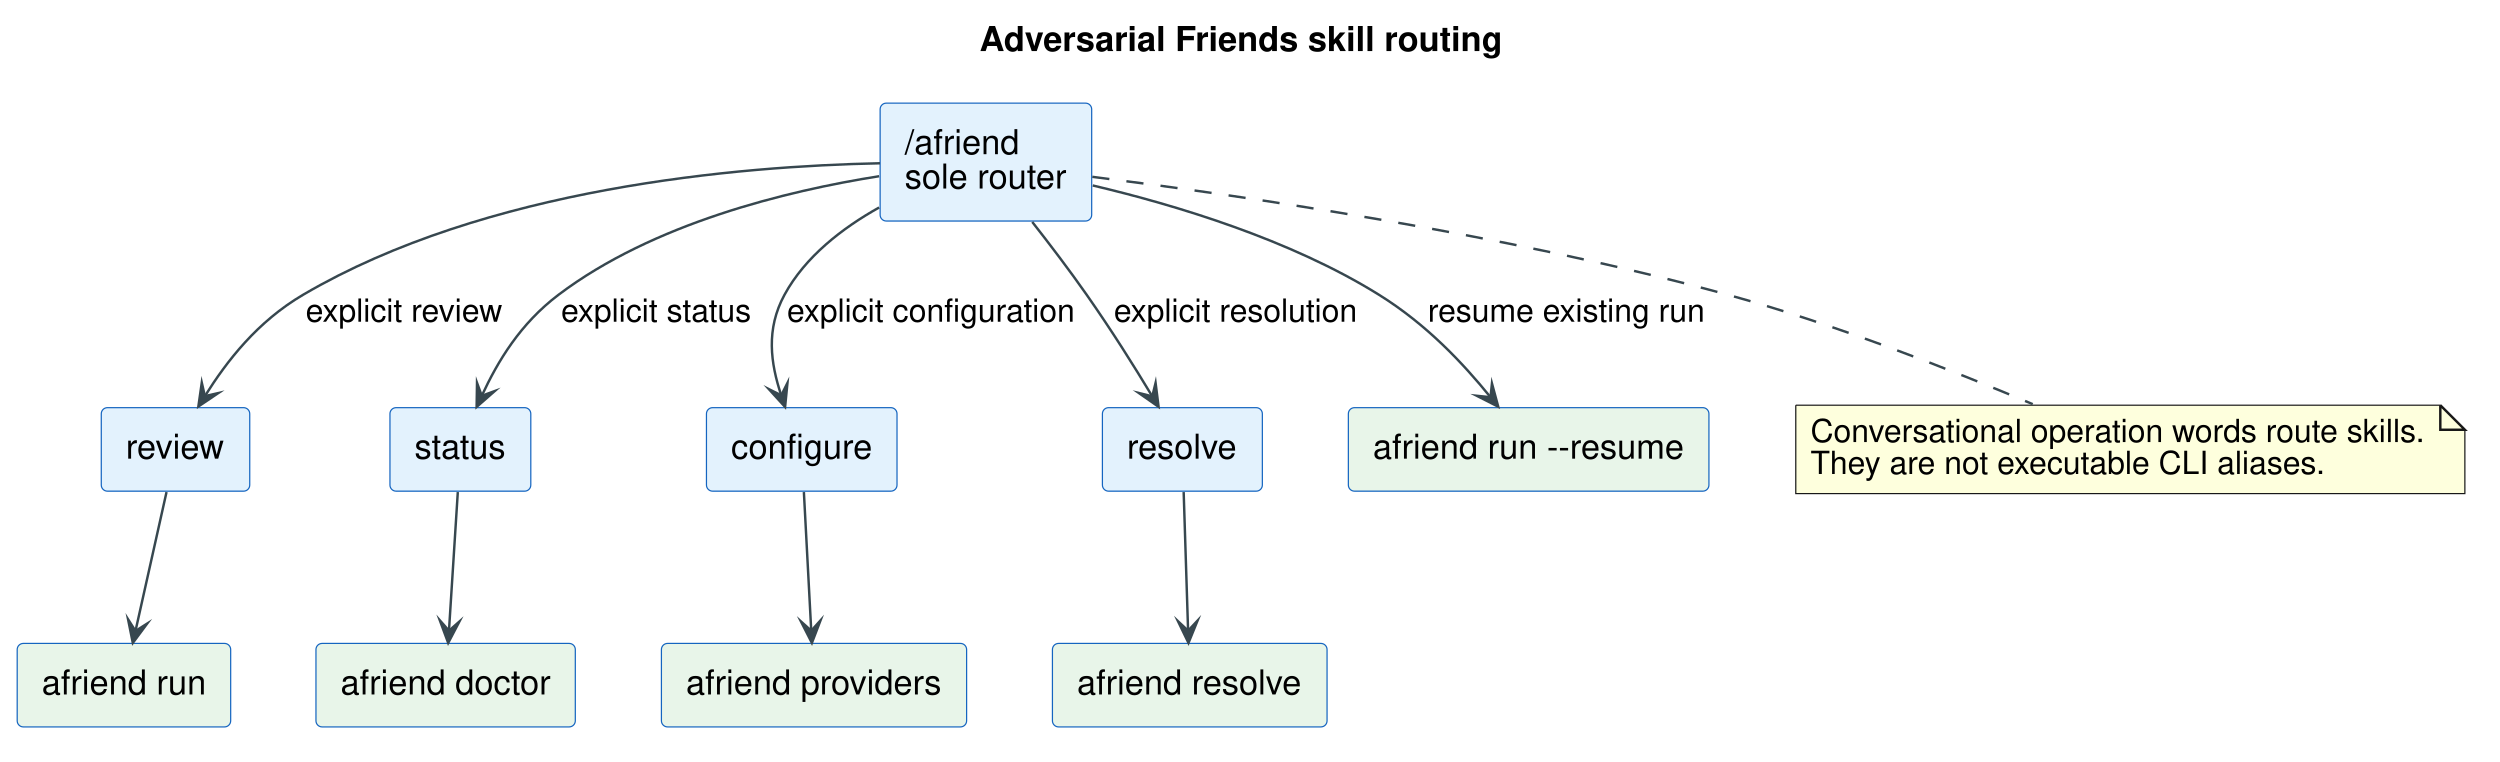
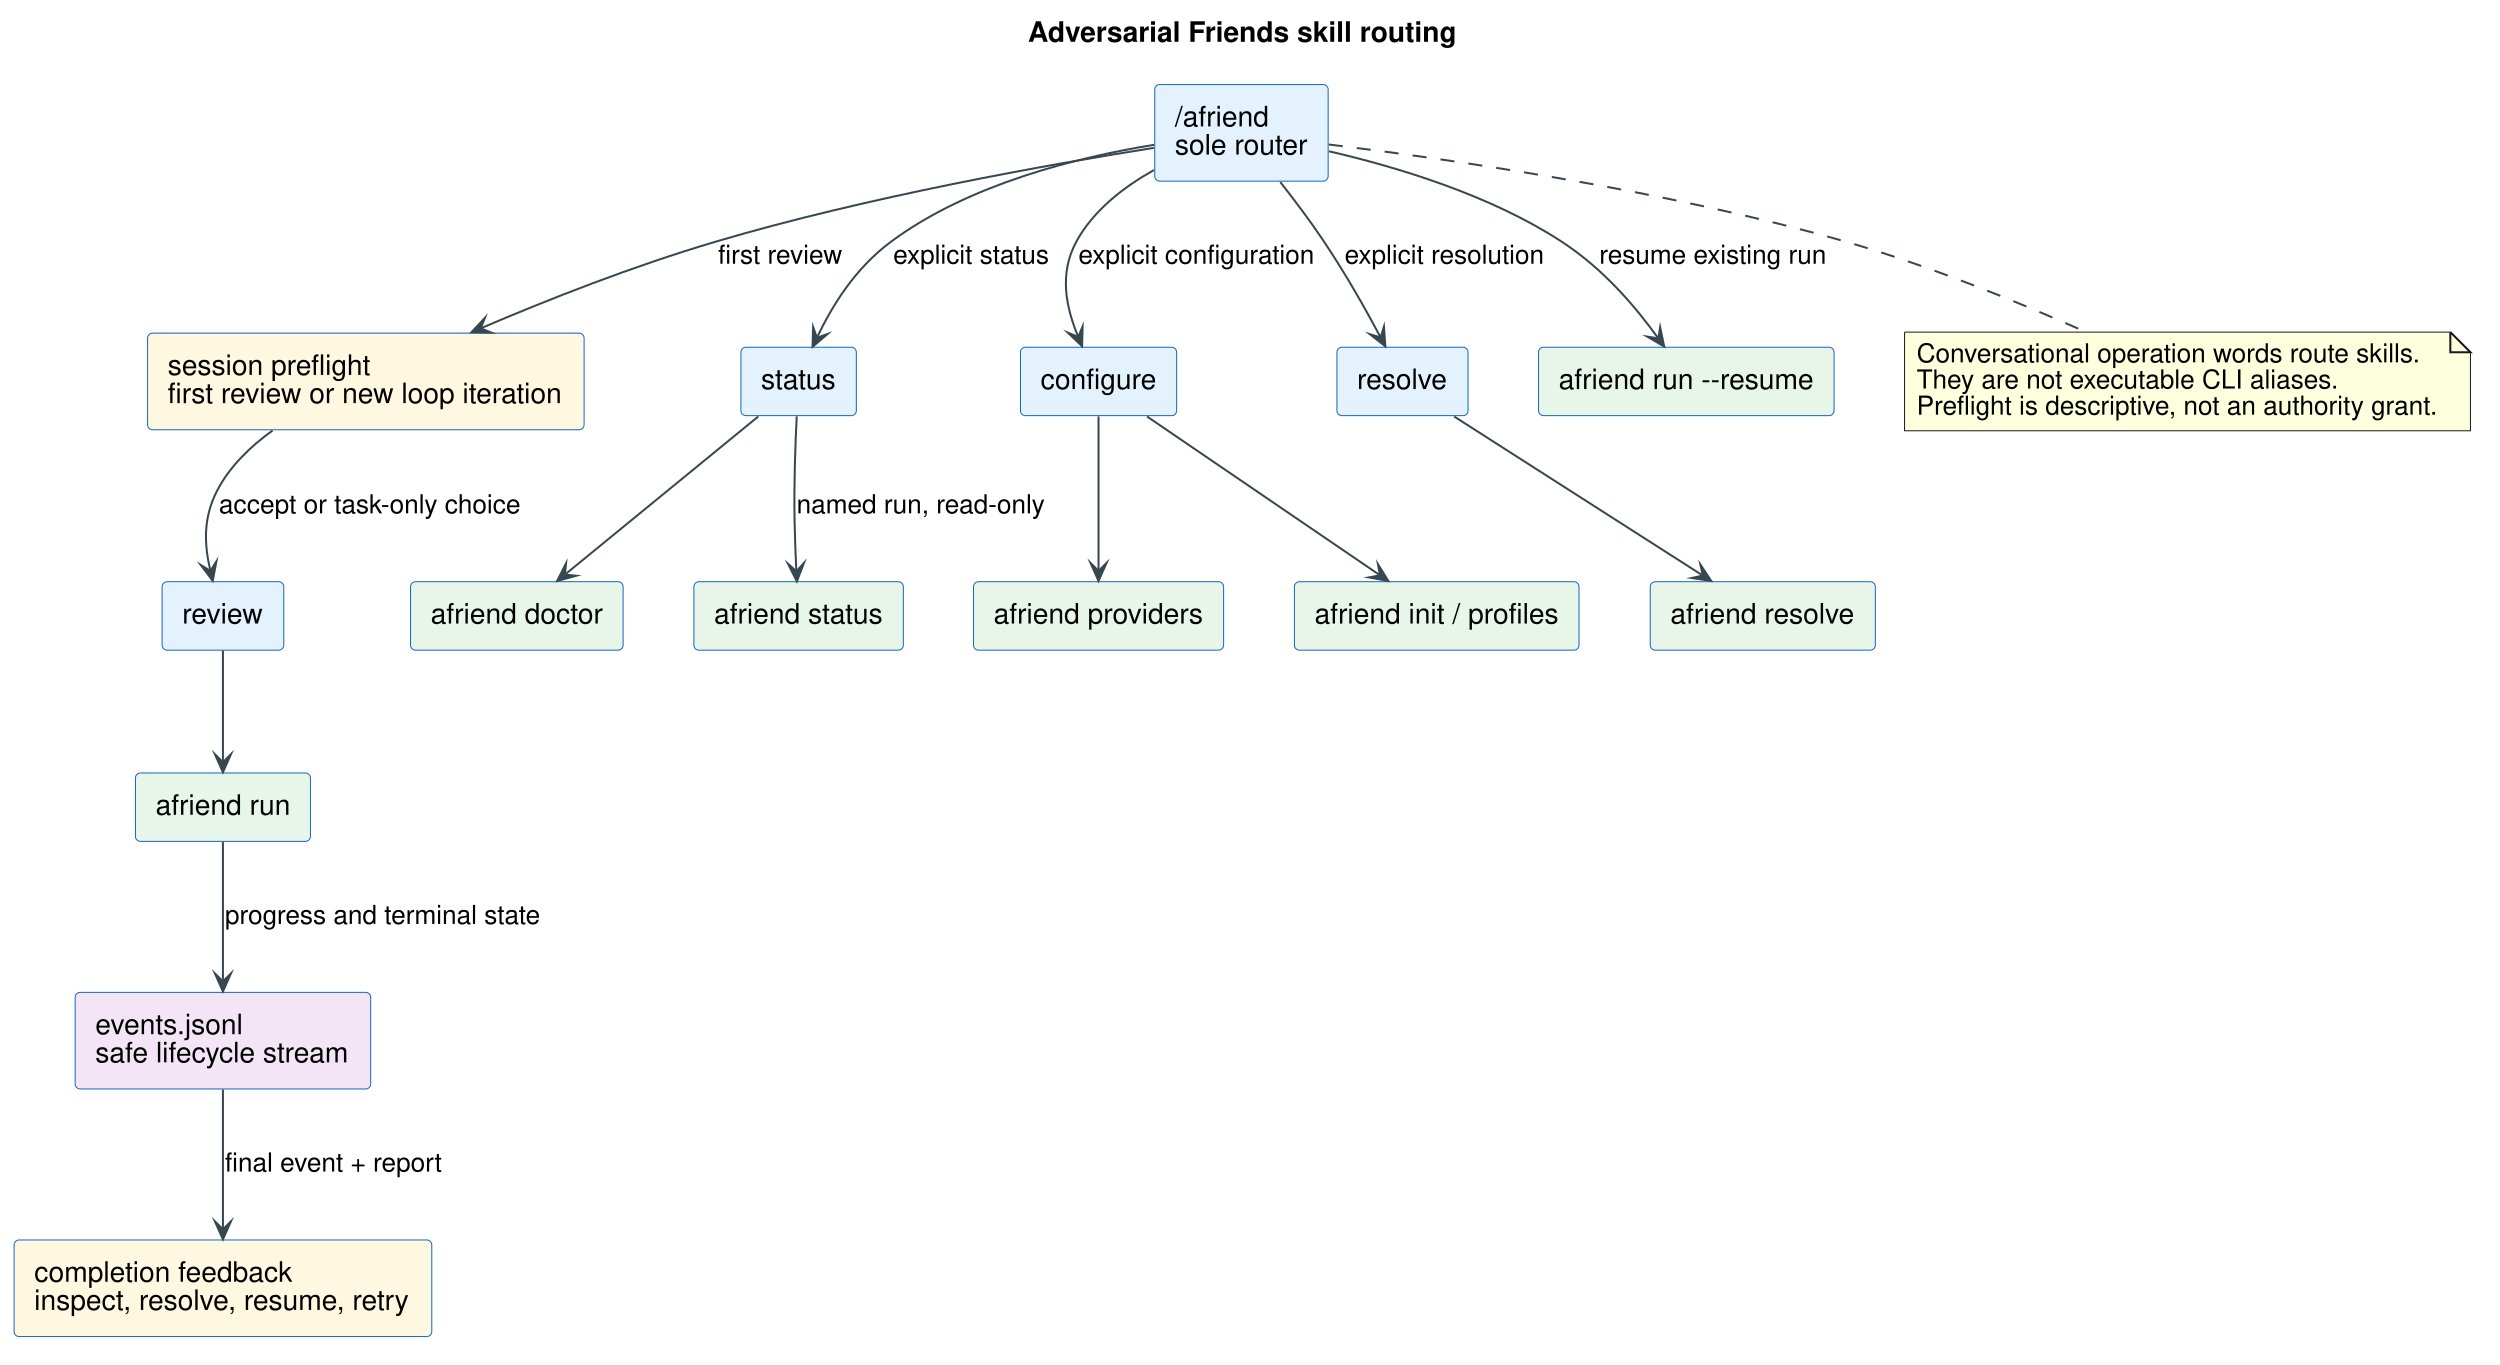
- <svg xmlns="http://www.w3.org/2000/svg" contentStyleType="text/css" data-diagram-type="DESCRIPTION" height="310px" preserveAspectRatio="none" style="width:1018px;height:310px;background:#FFFFFF;" version="1.1" viewBox="0 0 1018 310" width="1018px" zoomAndPan="magnify">
+ <svg xmlns="http://www.w3.org/2000/svg" contentStyleType="text/css" data-diagram-type="DESCRIPTION" height="678px" preserveAspectRatio="none" style="width:1242px;height:678px;background:#FFFFFF;" version="1.1" viewBox="0 0 1242 678" width="1242px" zoomAndPan="magnify">
  <defs />
  <g>
    <g class="title" data-source-line="9">
-       <text fill="#000000" font-family="Helvetica" font-size="14" font-weight="700" lengthAdjust="spacing" textLength="213.951" x="398.872" y="20.78">Adversarial Friends skill routing</text>
+       <text fill="#000000" font-family="Helvetica" font-size="14" font-weight="700" lengthAdjust="spacing" textLength="213.951" x="510.686" y="20.78">Adversarial Friends skill routing</text>
    </g>
    <g class="entity" data-qualified-name="router" data-source-line="11" id="ent0001">
-       <rect fill="#E3F2FD" height="48" rx="2.5" ry="2.5" style="stroke:#1565C0;stroke-width:0.5;" width="86.144" x="358.39" y="42" />
-       <text fill="#000000" font-family="Helvetica" font-size="14" lengthAdjust="spacing" textLength="46.696" x="368.39" y="62.78">/afriend</text>
-       <text fill="#000000" font-family="Helvetica" font-size="14" lengthAdjust="spacing" textLength="66.144" x="368.39" y="76.78">sole router</text>
+       <rect fill="#E3F2FD" height="48" rx="2.5" ry="2.5" style="stroke:#1565C0;stroke-width:0.5;" width="86.144" x="573.68" y="42" />
+       <text fill="#000000" font-family="Helvetica" font-size="14" lengthAdjust="spacing" textLength="46.696" x="583.68" y="62.78">/afriend</text>
+       <text fill="#000000" font-family="Helvetica" font-size="14" lengthAdjust="spacing" textLength="66.144" x="583.68" y="76.78">sole router</text>
    </g>
-     <g class="entity" data-qualified-name="review" data-source-line="12" id="ent0002">
-       <rect fill="#E3F2FD" height="34" rx="2.5" ry="2.5" style="stroke:#1565C0;stroke-width:0.5;" width="60.455" x="41.24" y="166" />
-       <text fill="#000000" font-family="Helvetica" font-size="14" lengthAdjust="spacing" textLength="40.455" x="51.24" y="186.78">review</text>
+     <g class="entity" data-qualified-name="preflight" data-source-line="12" id="ent0002">
+       <rect fill="#FFF8E1" height="48" rx="2.5" ry="2.5" style="stroke:#1565C0;stroke-width:0.5;" width="216.861" x="73.32" y="165.5" />
+       <text fill="#000000" font-family="Helvetica" font-size="14" lengthAdjust="spacing" textLength="101.165" x="83.32" y="186.28">session preflight</text>
+       <text fill="#000000" font-family="Helvetica" font-size="14" lengthAdjust="spacing" textLength="196.861" x="83.32" y="200.28">first review or new loop iteration</text>
    </g>
-     <g class="entity" data-qualified-name="status" data-source-line="13" id="ent0003">
-       <rect fill="#E3F2FD" height="34" rx="2.5" ry="2.5" style="stroke:#1565C0;stroke-width:0.5;" width="57.352" x="158.79" y="166" />
-       <text fill="#000000" font-family="Helvetica" font-size="14" lengthAdjust="spacing" textLength="37.352" x="168.79" y="186.78">status</text>
+     <g class="entity" data-qualified-name="review" data-source-line="13" id="ent0003">
+       <rect fill="#E3F2FD" height="34" rx="2.5" ry="2.5" style="stroke:#1565C0;stroke-width:0.5;" width="60.455" x="80.53" y="289" />
+       <text fill="#000000" font-family="Helvetica" font-size="14" lengthAdjust="spacing" textLength="40.455" x="90.53" y="309.78">review</text>
    </g>
-     <g class="entity" data-qualified-name="configure" data-source-line="14" id="ent0004">
-       <rect fill="#E3F2FD" height="34" rx="2.5" ry="2.5" style="stroke:#1565C0;stroke-width:0.5;" width="77.593" x="287.67" y="166" />
-       <text fill="#000000" font-family="Helvetica" font-size="14" lengthAdjust="spacing" textLength="57.593" x="297.67" y="186.78">configure</text>
+     <g class="entity" data-qualified-name="status" data-source-line="14" id="ent0004">
+       <rect fill="#E3F2FD" height="34" rx="2.5" ry="2.5" style="stroke:#1565C0;stroke-width:0.5;" width="57.352" x="368.08" y="172.5" />
+       <text fill="#000000" font-family="Helvetica" font-size="14" lengthAdjust="spacing" textLength="37.352" x="378.08" y="193.28">status</text>
    </g>
-     <g class="entity" data-qualified-name="resolve" data-source-line="15" id="ent0005">
-       <rect fill="#E3F2FD" height="34" rx="2.5" ry="2.5" style="stroke:#1565C0;stroke-width:0.5;" width="65.131" x="448.9" y="166" />
-       <text fill="#000000" font-family="Helvetica" font-size="14" lengthAdjust="spacing" textLength="45.131" x="458.9" y="186.78">resolve</text>
+     <g class="entity" data-qualified-name="configure" data-source-line="15" id="ent0005">
+       <rect fill="#E3F2FD" height="34" rx="2.5" ry="2.5" style="stroke:#1565C0;stroke-width:0.5;" width="77.593" x="506.96" y="172.5" />
+       <text fill="#000000" font-family="Helvetica" font-size="14" lengthAdjust="spacing" textLength="57.593" x="516.96" y="193.28">configure</text>
    </g>
-     <g class="entity" data-qualified-name="run" data-source-line="16" id="ent0006">
-       <rect fill="#E8F5E9" height="34" rx="2.5" ry="2.5" style="stroke:#1565C0;stroke-width:0.5;" width="86.931" x="7" y="262" />
-       <text fill="#000000" font-family="Helvetica" font-size="14" lengthAdjust="spacing" textLength="66.931" x="17" y="282.78">afriend run</text>
+     <g class="entity" data-qualified-name="resolve" data-source-line="16" id="ent0006">
+       <rect fill="#E3F2FD" height="34" rx="2.5" ry="2.5" style="stroke:#1565C0;stroke-width:0.5;" width="65.131" x="664.19" y="172.5" />
+       <text fill="#000000" font-family="Helvetica" font-size="14" lengthAdjust="spacing" textLength="45.131" x="674.19" y="193.28">resolve</text>
    </g>
-     <g class="entity" data-qualified-name="doctor" data-source-line="17" id="ent0007">
-       <rect fill="#E8F5E9" height="34" rx="2.5" ry="2.5" style="stroke:#1565C0;stroke-width:0.5;" width="105.606" x="128.66" y="262" />
-       <text fill="#000000" font-family="Helvetica" font-size="14" lengthAdjust="spacing" textLength="85.606" x="138.66" y="282.78">afriend doctor</text>
+     <g class="entity" data-qualified-name="run" data-source-line="17" id="ent0007">
+       <rect fill="#E8F5E9" height="34" rx="2.5" ry="2.5" style="stroke:#1565C0;stroke-width:0.5;" width="86.931" x="67.29" y="384" />
+       <text fill="#000000" font-family="Helvetica" font-size="14" lengthAdjust="spacing" textLength="66.931" x="77.29" y="404.78">afriend run</text>
    </g>
-     <g class="entity" data-qualified-name="providers" data-source-line="18" id="ent0008">
-       <rect fill="#E8F5E9" height="34" rx="2.5" ry="2.5" style="stroke:#1565C0;stroke-width:0.5;" width="124.275" x="269.33" y="262" />
-       <text fill="#000000" font-family="Helvetica" font-size="14" lengthAdjust="spacing" textLength="104.275" x="279.33" y="282.78">afriend providers</text>
+     <g class="entity" data-qualified-name="events" data-source-line="18" id="ent0008">
+       <rect fill="#F3E5F5" height="48" rx="2.5" ry="2.5" style="stroke:#1565C0;stroke-width:0.5;" width="146.82" x="37.34" y="493" />
+       <text fill="#000000" font-family="Helvetica" font-size="14" lengthAdjust="spacing" textLength="73.931" x="47.34" y="513.78">events.jsonl</text>
+       <text fill="#000000" font-family="Helvetica" font-size="14" lengthAdjust="spacing" textLength="126.82" x="47.34" y="527.78">safe lifecycle stream</text>
    </g>
-     <g class="entity" data-qualified-name="resolution" data-source-line="19" id="ent0009">
-       <rect fill="#E8F5E9" height="34" rx="2.5" ry="2.5" style="stroke:#1565C0;stroke-width:0.5;" width="111.827" x="428.55" y="262" />
-       <text fill="#000000" font-family="Helvetica" font-size="14" lengthAdjust="spacing" textLength="91.827" x="438.55" y="282.78">afriend resolve</text>
+     <g class="entity" data-qualified-name="feedback" data-source-line="19" id="ent0009">
+       <rect fill="#FFF8E1" height="48" rx="2.5" ry="2.5" style="stroke:#1565C0;stroke-width:0.5;" width="207.51" x="7" y="616" />
+       <text fill="#000000" font-family="Helvetica" font-size="14" lengthAdjust="spacing" textLength="128.413" x="17" y="636.78">completion feedback</text>
+       <text fill="#000000" font-family="Helvetica" font-size="14" lengthAdjust="spacing" textLength="187.51" x="17" y="650.78">inspect, resolve, resume, retry</text>
    </g>
-     <g class="entity" data-qualified-name="resume" data-source-line="20" id="ent0010">
-       <rect fill="#E8F5E9" height="34" rx="2.5" ry="2.5" style="stroke:#1565C0;stroke-width:0.5;" width="146.827" x="549.05" y="166" />
-       <text fill="#000000" font-family="Helvetica" font-size="14" lengthAdjust="spacing" textLength="126.827" x="559.05" y="186.78">afriend run --resume</text>
+     <g class="entity" data-qualified-name="doctor" data-source-line="20" id="ent0010">
+       <rect fill="#E8F5E9" height="34" rx="2.5" ry="2.5" style="stroke:#1565C0;stroke-width:0.5;" width="105.606" x="203.95" y="289" />
+       <text fill="#000000" font-family="Helvetica" font-size="14" lengthAdjust="spacing" textLength="85.606" x="213.95" y="309.78">afriend doctor</text>
    </g>
-     <g class="entity" data-qualified-name="GMN20" data-source-line="32" id="ent0021">
-       <path d="M731.24,165 L731.24,201 L1003.696,201 L1003.696,175 L993.696,165 L731.24,165" fill="#FEFFDD" style="stroke:#181818;stroke-width:0.5;" />
-       <path d="M993.696,165 L993.696,175 L1003.696,175 L993.696,165" fill="#FEFFDD" style="stroke:#181818;stroke-width:1;" />
-       <text fill="#000000" font-family="Helvetica" font-size="13" lengthAdjust="spacing" textLength="251.456" x="737.24" y="180.01">Conversational operation words route skills.</text>
-       <text fill="#000000" font-family="Helvetica" font-size="13" lengthAdjust="spacing" textLength="211.009" x="737.24" y="193.01">They are not executable CLI aliases.</text>
+     <g class="entity" data-qualified-name="runstatus" data-source-line="21" id="ent0011">
+       <rect fill="#E8F5E9" height="34" rx="2.5" ry="2.5" style="stroke:#1565C0;stroke-width:0.5;" width="104.048" x="344.73" y="289" />
+       <text fill="#000000" font-family="Helvetica" font-size="14" lengthAdjust="spacing" textLength="84.048" x="354.73" y="309.78">afriend status</text>
    </g>
-     <g class="link" data-entity-1="ent0001" data-entity-2="ent0002" data-link-type="dependency" data-source-line="22" id="lnk11">
-       <path d="M358.35,66.48 C300.89,67.65 197.84,76.36 123.47,120 C104.81,130.95 92.436,146.924 83.426,161.294" fill="none" id="router-to-review" style="stroke:#37474F;stroke-width:1;" />
-       <polygon fill="#37474F" points="80.77,165.53,88.94,160.03,83.426,161.294,82.162,155.78,80.77,165.53" style="stroke:#37474F;stroke-width:1;stroke-linejoin:miter;stroke-miterlimit:10;" />
-       <text fill="#000000" font-family="Helvetica" font-size="13" lengthAdjust="spacing" textLength="80.914" x="124.47" y="131.01">explicit review</text>
+     <g class="entity" data-qualified-name="providers" data-source-line="22" id="ent0012">
+       <rect fill="#E8F5E9" height="34" rx="2.5" ry="2.5" style="stroke:#1565C0;stroke-width:0.5;" width="124.275" x="483.62" y="289" />
+       <text fill="#000000" font-family="Helvetica" font-size="14" lengthAdjust="spacing" textLength="104.275" x="493.62" y="309.78">afriend providers</text>
    </g>
-     <g class="link" data-entity-1="ent0001" data-entity-2="ent0003" data-link-type="dependency" data-source-line="23" id="lnk12">
-       <path d="M357.98,71.75 C320.29,77.73 265.9,90.98 227.47,120 C211.82,131.81 202.692,147.113 196.182,161.163" fill="none" id="router-to-status" style="stroke:#37474F;stroke-width:1;" />
-       <polygon fill="#37474F" points="194.08,165.7,201.493,159.216,196.182,161.163,194.234,155.852,194.08,165.7" style="stroke:#37474F;stroke-width:1;stroke-linejoin:miter;stroke-miterlimit:10;" />
-       <text fill="#000000" font-family="Helvetica" font-size="13" lengthAdjust="spacing" textLength="78.032" x="228.47" y="131.01">explicit status</text>
+     <g class="entity" data-qualified-name="setup" data-source-line="23" id="ent0013">
+       <rect fill="#E8F5E9" height="34" rx="2.5" ry="2.5" style="stroke:#1565C0;stroke-width:0.5;" width="141.393" x="643.06" y="289" />
+       <text fill="#000000" font-family="Helvetica" font-size="14" lengthAdjust="spacing" textLength="121.393" x="653.06" y="309.78">afriend init / profiles</text>
    </g>
-     <g class="link" data-entity-1="ent0001" data-entity-2="ent0004" data-link-type="dependency" data-source-line="24" id="lnk13">
-       <path d="M357.98,84.49 C343.01,92.87 327.89,104.52 319.47,120 C311.8,134.08 313.767,147.854 318.116,160.974" fill="none" id="router-to-configure" style="stroke:#37474F;stroke-width:1;" />
-       <polygon fill="#37474F" points="319.69,165.72,320.654,155.918,318.116,160.974,313.061,158.436,319.69,165.72" style="stroke:#37474F;stroke-width:1;stroke-linejoin:miter;stroke-miterlimit:10;" />
-       <text fill="#000000" font-family="Helvetica" font-size="13" lengthAdjust="spacing" textLength="117.787" x="320.47" y="131.01">explicit configuration</text>
+     <g class="entity" data-qualified-name="resolution" data-source-line="24" id="ent0014">
+       <rect fill="#E8F5E9" height="34" rx="2.5" ry="2.5" style="stroke:#1565C0;stroke-width:0.5;" width="111.827" x="819.84" y="289" />
+       <text fill="#000000" font-family="Helvetica" font-size="14" lengthAdjust="spacing" textLength="91.827" x="829.84" y="309.78">afriend resolve</text>
    </g>
-     <g class="link" data-entity-1="ent0001" data-entity-2="ent0005" data-link-type="dependency" data-source-line="25" id="lnk14">
-       <path d="M420.33,90.38 C427.47,99.48 435.53,110.08 442.47,120 C453.03,135.11 461.557,148.719 469.197,161.379" fill="none" id="router-to-resolve" style="stroke:#37474F;stroke-width:1;" />
-       <polygon fill="#37474F" points="471.78,165.66,470.555,155.888,469.197,161.379,463.705,160.021,471.78,165.66" style="stroke:#37474F;stroke-width:1;stroke-linejoin:miter;stroke-miterlimit:10;" />
-       <text fill="#000000" font-family="Helvetica" font-size="13" lengthAdjust="spacing" textLength="99.715" x="453.57" y="131.01">explicit resolution</text>
+     <g class="entity" data-qualified-name="resume" data-source-line="25" id="ent0015">
+       <rect fill="#E8F5E9" height="34" rx="2.5" ry="2.5" style="stroke:#1565C0;stroke-width:0.5;" width="146.827" x="764.34" y="172.5" />
+       <text fill="#000000" font-family="Helvetica" font-size="14" lengthAdjust="spacing" textLength="126.827" x="774.34" y="193.28">afriend run --resume</text>
    </g>
-     <g class="link" data-entity-1="ent0001" data-entity-2="ent0010" data-link-type="dependency" data-source-line="26" id="lnk15">
-       <path d="M444.96,75.52 C478.57,83.46 525.32,97.5 561.47,120 C580.95,132.13 595.649,147.828 606.939,161.738" fill="none" id="router-to-resume" style="stroke:#37474F;stroke-width:1;" />
-       <polygon fill="#37474F" points="610.09,165.62,607.524,156.111,606.939,161.738,601.312,161.153,610.09,165.62" style="stroke:#37474F;stroke-width:1;stroke-linejoin:miter;stroke-miterlimit:10;" />
-       <text fill="#000000" font-family="Helvetica" font-size="13" lengthAdjust="spacing" textLength="113.439" x="581.41" y="131.01">resume existing run</text>
+     <g class="entity" data-qualified-name="GMN30" data-source-line="42" id="ent0031">
+       <path d="M946.19,165 L946.19,214 L1227.323,214 L1227.323,175 L1217.323,165 L946.19,165" fill="#FEFFDD" style="stroke:#181818;stroke-width:0.5;" />
+       <path d="M1217.323,165 L1217.323,175 L1227.323,175 L1217.323,165" fill="#FEFFDD" style="stroke:#181818;stroke-width:1;" />
+       <text fill="#000000" font-family="Helvetica" font-size="13" lengthAdjust="spacing" textLength="251.456" x="952.19" y="180.01">Conversational operation words route skills.</text>
+       <text fill="#000000" font-family="Helvetica" font-size="13" lengthAdjust="spacing" textLength="211.009" x="952.19" y="193.01">They are not executable CLI aliases.</text>
+       <text fill="#000000" font-family="Helvetica" font-size="13" lengthAdjust="spacing" textLength="260.133" x="952.19" y="206.01">Preflight is descriptive, not an authority grant.</text>
    </g>
-     <g class="link" data-entity-1="ent0002" data-entity-2="ent0006" data-link-type="dependency" data-source-line="27" id="lnk16">
-       <path d="M67.81,200.37 C63.95,217.63 59.011,239.75 55.171,256.93" fill="none" id="review-to-run" style="stroke:#37474F;stroke-width:1;" />
-       <polygon fill="#37474F" points="54.08,261.81,59.947,253.899,55.171,256.93,52.139,252.154,54.08,261.81" style="stroke:#37474F;stroke-width:1;stroke-linejoin:miter;stroke-miterlimit:10;" />
+     <g class="link" data-entity-1="ent0001" data-entity-2="ent0002" data-link-type="dependency" data-source-line="27" id="lnk16">
+       <path d="M573.24,73.45 C520.96,81.74 430.91,97.76 355.75,120 C314.04,132.34 272.919,148.569 238.819,163.109" fill="none" id="router-to-preflight" style="stroke:#37474F;stroke-width:1;" />
+       <polygon fill="#37474F" points="234.22,165.07,244.068,165.219,238.819,163.109,240.93,157.861,234.22,165.07" style="stroke:#37474F;stroke-width:1;stroke-linejoin:miter;stroke-miterlimit:10;" />
+       <text fill="#000000" font-family="Helvetica" font-size="13" lengthAdjust="spacing" textLength="62.118" x="356.75" y="131.01">first review</text>
    </g>
-     <g class="link" data-entity-1="ent0003" data-entity-2="ent0007" data-link-type="dependency" data-source-line="28" id="lnk17">
-       <path d="M186.42,200.37 C185.32,217.63 183.919,239.64 182.82,256.82" fill="none" id="status-to-doctor" style="stroke:#37474F;stroke-width:1;" />
-       <polygon fill="#37474F" points="182.5,261.81,187.067,253.084,182.82,256.82,179.083,252.573,182.5,261.81" style="stroke:#37474F;stroke-width:1;stroke-linejoin:miter;stroke-miterlimit:10;" />
+     <g class="link" data-entity-1="ent0002" data-entity-2="ent0003" data-link-type="dependency" data-source-line="28" id="lnk17">
+       <path d="M135.4,213.88 C124.35,221.84 113.96,231.86 107.75,244 C100.71,257.78 101.546,270.82 104.536,283.66" fill="none" id="preflight-to-review" style="stroke:#37474F;stroke-width:1;" />
+       <polygon fill="#37474F" points="105.67,288.53,107.525,278.857,104.536,283.66,99.733,280.672,105.67,288.53" style="stroke:#37474F;stroke-width:1;stroke-linejoin:miter;stroke-miterlimit:10;" />
+       <text fill="#000000" font-family="Helvetica" font-size="13" lengthAdjust="spacing" textLength="150.293" x="108.75" y="255.01">accept or task-only choice</text>
    </g>
-     <g class="link" data-entity-1="ent0004" data-entity-2="ent0008" data-link-type="dependency" data-source-line="29" id="lnk18">
-       <path d="M327.34,200.37 C328.25,217.63 329.425,239.637 330.336,256.817" fill="none" id="configure-to-providers" style="stroke:#37474F;stroke-width:1;" />
-       <polygon fill="#37474F" points="330.6,261.81,334.118,252.611,330.336,256.817,326.13,253.034,330.6,261.81" style="stroke:#37474F;stroke-width:1;stroke-linejoin:miter;stroke-miterlimit:10;" />
+     <g class="link" data-entity-1="ent0001" data-entity-2="ent0004" data-link-type="dependency" data-source-line="29" id="lnk18">
+       <path d="M573.4,71.93 C535.79,78.01 481.45,91.34 442.75,120 C424.45,133.56 413.298,152.19 405.838,167.78" fill="none" id="router-to-status" style="stroke:#37474F;stroke-width:1;" />
+       <polygon fill="#37474F" points="403.68,172.29,411.173,165.898,405.838,167.78,403.957,162.445,403.68,172.29" style="stroke:#37474F;stroke-width:1;stroke-linejoin:miter;stroke-miterlimit:10;" />
+       <text fill="#000000" font-family="Helvetica" font-size="13" lengthAdjust="spacing" textLength="78.032" x="443.75" y="131.01">explicit status</text>
    </g>
-     <g class="link" data-entity-1="ent0005" data-entity-2="ent0009" data-link-type="dependency" data-source-line="30" id="lnk19">
-       <path d="M481.99,200.37 C482.54,217.63 483.24,239.633 483.79,256.813" fill="none" id="resolve-to-resolution" style="stroke:#37474F;stroke-width:1;" />
-       <polygon fill="#37474F" points="483.95,261.81,487.66,252.687,483.79,256.813,479.664,252.943,483.95,261.81" style="stroke:#37474F;stroke-width:1;stroke-linejoin:miter;stroke-miterlimit:10;" />
+     <g class="link" data-entity-1="ent0001" data-entity-2="ent0005" data-link-type="dependency" data-source-line="30" id="lnk19">
+       <path d="M573.27,84.49 C558.3,92.87 543.18,104.52 534.75,120 C525.94,136.19 529.687,152.866 535.667,167.396" fill="none" id="router-to-configure" style="stroke:#37474F;stroke-width:1;" />
+       <polygon fill="#37474F" points="537.57,172.02,537.844,162.175,535.667,167.396,530.446,165.22,537.57,172.02" style="stroke:#37474F;stroke-width:1;stroke-linejoin:miter;stroke-miterlimit:10;" />
+       <text fill="#000000" font-family="Helvetica" font-size="13" lengthAdjust="spacing" textLength="117.787" x="535.75" y="131.01">explicit configuration</text>
    </g>
-     <g class="link" data-entity-1="ent0001" data-entity-2="ent0021" data-link-type="association" data-source-line="32" id="lnk22">
-       <path d="M444.79,72 C503.94,79.42 612.98,95.19 703.47,120 C746.91,131.91 794.94,150.77 827.73,164.57" fill="none" id="router-GMN20" style="stroke:#37474F;stroke-width:1;stroke-dasharray:7,7;" />
+     <g class="link" data-entity-1="ent0001" data-entity-2="ent0006" data-link-type="dependency" data-source-line="31" id="lnk20">
+       <path d="M636.06,90.48 C643.17,99.5 651.11,110.03 657.75,120 C669.22,137.19 678.382,153.526 685.892,167.646" fill="none" id="router-to-resolve" style="stroke:#37474F;stroke-width:1;" />
+       <polygon fill="#37474F" points="688.24,172.06,687.545,162.236,685.892,167.646,680.482,165.992,688.24,172.06" style="stroke:#37474F;stroke-width:1;stroke-linejoin:miter;stroke-miterlimit:10;" />
+       <text fill="#000000" font-family="Helvetica" font-size="13" lengthAdjust="spacing" textLength="99.715" x="668.01" y="131.01">explicit resolution</text>
+     </g>
+     <g class="link" data-entity-1="ent0001" data-entity-2="ent0015" data-link-type="dependency" data-source-line="32" id="lnk21">
+       <path d="M660.24,75.16 C693.79,82.9 740.31,96.85 775.75,120 C796.98,133.86 812.693,152.646 823.854,168.106" fill="none" id="router-to-resume" style="stroke:#37474F;stroke-width:1;" />
+       <polygon fill="#37474F" points="826.78,172.16,824.756,162.521,823.854,168.106,818.269,167.204,826.78,172.16" style="stroke:#37474F;stroke-width:1;stroke-linejoin:miter;stroke-miterlimit:10;" />
+       <text fill="#000000" font-family="Helvetica" font-size="13" lengthAdjust="spacing" textLength="113.439" x="794.54" y="131.01">resume existing run</text>
+     </g>
+     <g class="link" data-entity-1="ent0003" data-entity-2="ent0007" data-link-type="dependency" data-source-line="33" id="lnk22">
+       <path d="M110.75,323.2 C110.75,340.16 110.75,361.66 110.75,378.67" fill="none" id="review-to-run" style="stroke:#37474F;stroke-width:1;" />
+       <polygon fill="#37474F" points="110.75,383.67,114.75,374.67,110.75,378.67,106.75,374.67,110.75,383.67" style="stroke:#37474F;stroke-width:1;stroke-linejoin:miter;stroke-miterlimit:10;" />
+     </g>
+     <g class="link" data-entity-1="ent0007" data-entity-2="ent0008" data-link-type="dependency" data-source-line="34" id="lnk23">
+       <path d="M110.75,418.33 C110.75,437.79 110.75,465.43 110.75,487.57" fill="none" id="run-to-events" style="stroke:#37474F;stroke-width:1;" />
+       <polygon fill="#37474F" points="110.75,492.57,114.75,483.57,110.75,487.57,106.75,483.57,110.75,492.57" style="stroke:#37474F;stroke-width:1;stroke-linejoin:miter;stroke-miterlimit:10;" />
+       <text fill="#000000" font-family="Helvetica" font-size="13" lengthAdjust="spacing" textLength="157.523" x="111.75" y="459.01">progress and terminal state</text>
+     </g>
+     <g class="link" data-entity-1="ent0008" data-entity-2="ent0009" data-link-type="dependency" data-source-line="35" id="lnk24">
+       <path d="M110.75,541.33 C110.75,562.76 110.75,589.34 110.75,610.74" fill="none" id="events-to-feedback" style="stroke:#37474F;stroke-width:1;" />
+       <polygon fill="#37474F" points="110.75,615.74,114.75,606.74,110.75,610.74,106.75,606.74,110.75,615.74" style="stroke:#37474F;stroke-width:1;stroke-linejoin:miter;stroke-miterlimit:10;" />
+       <text fill="#000000" font-family="Helvetica" font-size="13" lengthAdjust="spacing" textLength="108.037" x="111.75" y="582.01">final event + report</text>
+     </g>
+     <g class="link" data-entity-1="ent0004" data-entity-2="ent0010" data-link-type="dependency" data-source-line="36" id="lnk25">
+       <path d="M376.7,206.91 C350.08,228.67 307.24,263.703 280.649,285.463" fill="none" id="status-to-doctor" style="stroke:#37474F;stroke-width:1;" />
+       <polygon fill="#37474F" points="276.78,288.63,286.278,286.026,280.649,285.463,281.212,279.835,276.78,288.63" style="stroke:#37474F;stroke-width:1;stroke-linejoin:miter;stroke-miterlimit:10;" />
+     </g>
+     <g class="link" data-entity-1="ent0004" data-entity-2="ent0011" data-link-type="dependency" data-source-line="37" id="lnk26">
+       <path d="M395.81,206.83 C395.12,220.71 394.37,241.16 394.75,259 C394.97,268.91 395.207,275.016 395.637,283.836" fill="none" id="status-to-runstatus" style="stroke:#37474F;stroke-width:1;" />
+       <polygon fill="#37474F" points="395.88,288.83,399.437,279.646,395.637,283.836,391.447,280.036,395.88,288.83" style="stroke:#37474F;stroke-width:1;stroke-linejoin:miter;stroke-miterlimit:10;" />
+       <text fill="#000000" font-family="Helvetica" font-size="13" lengthAdjust="spacing" textLength="123.57" x="395.75" y="255.01">named run, read-only</text>
+     </g>
+     <g class="link" data-entity-1="ent0005" data-entity-2="ent0012" data-link-type="dependency" data-source-line="38" id="lnk27">
+       <path d="M545.75,206.91 C545.75,228.67 545.75,261.87 545.75,283.63" fill="none" id="configure-to-providers" style="stroke:#37474F;stroke-width:1;" />
+       <polygon fill="#37474F" points="545.75,288.63,549.75,279.63,545.75,283.63,541.75,279.63,545.75,288.63" style="stroke:#37474F;stroke-width:1;stroke-linejoin:miter;stroke-miterlimit:10;" />
+     </g>
+     <g class="link" data-entity-1="ent0005" data-entity-2="ent0013" data-link-type="dependency" data-source-line="39" id="lnk28">
+       <path d="M569.83,206.91 C601.76,228.67 653.679,264.054 685.599,285.814" fill="none" id="configure-to-setup" style="stroke:#37474F;stroke-width:1;" />
+       <polygon fill="#37474F" points="689.73,288.63,684.547,280.255,685.599,285.814,680.04,286.866,689.73,288.63" style="stroke:#37474F;stroke-width:1;stroke-linejoin:miter;stroke-miterlimit:10;" />
+     </g>
+     <g class="link" data-entity-1="ent0006" data-entity-2="ent0014" data-link-type="dependency" data-source-line="40" id="lnk29">
+       <path d="M722.4,206.91 C756.43,228.67 811.938,264.175 845.948,285.935" fill="none" id="resolve-to-resolution" style="stroke:#37474F;stroke-width:1;" />
+       <polygon fill="#37474F" points="850.16,288.63,844.735,280.41,845.948,285.935,840.423,287.149,850.16,288.63" style="stroke:#37474F;stroke-width:1;stroke-linejoin:miter;stroke-miterlimit:10;" />
+     </g>
+     <g class="link" data-entity-1="ent0001" data-entity-2="ent0031" data-link-type="association" data-source-line="42" id="lnk32">
+       <path d="M660.12,71.78 C719.03,78.93 827.27,94.37 916.75,120 C957.75,131.74 1002.4,149.96 1035.66,164.66" fill="none" id="router-GMN30" style="stroke:#37474F;stroke-width:1;stroke-dasharray:7,7;" />
    </g>
  </g>
</svg>
